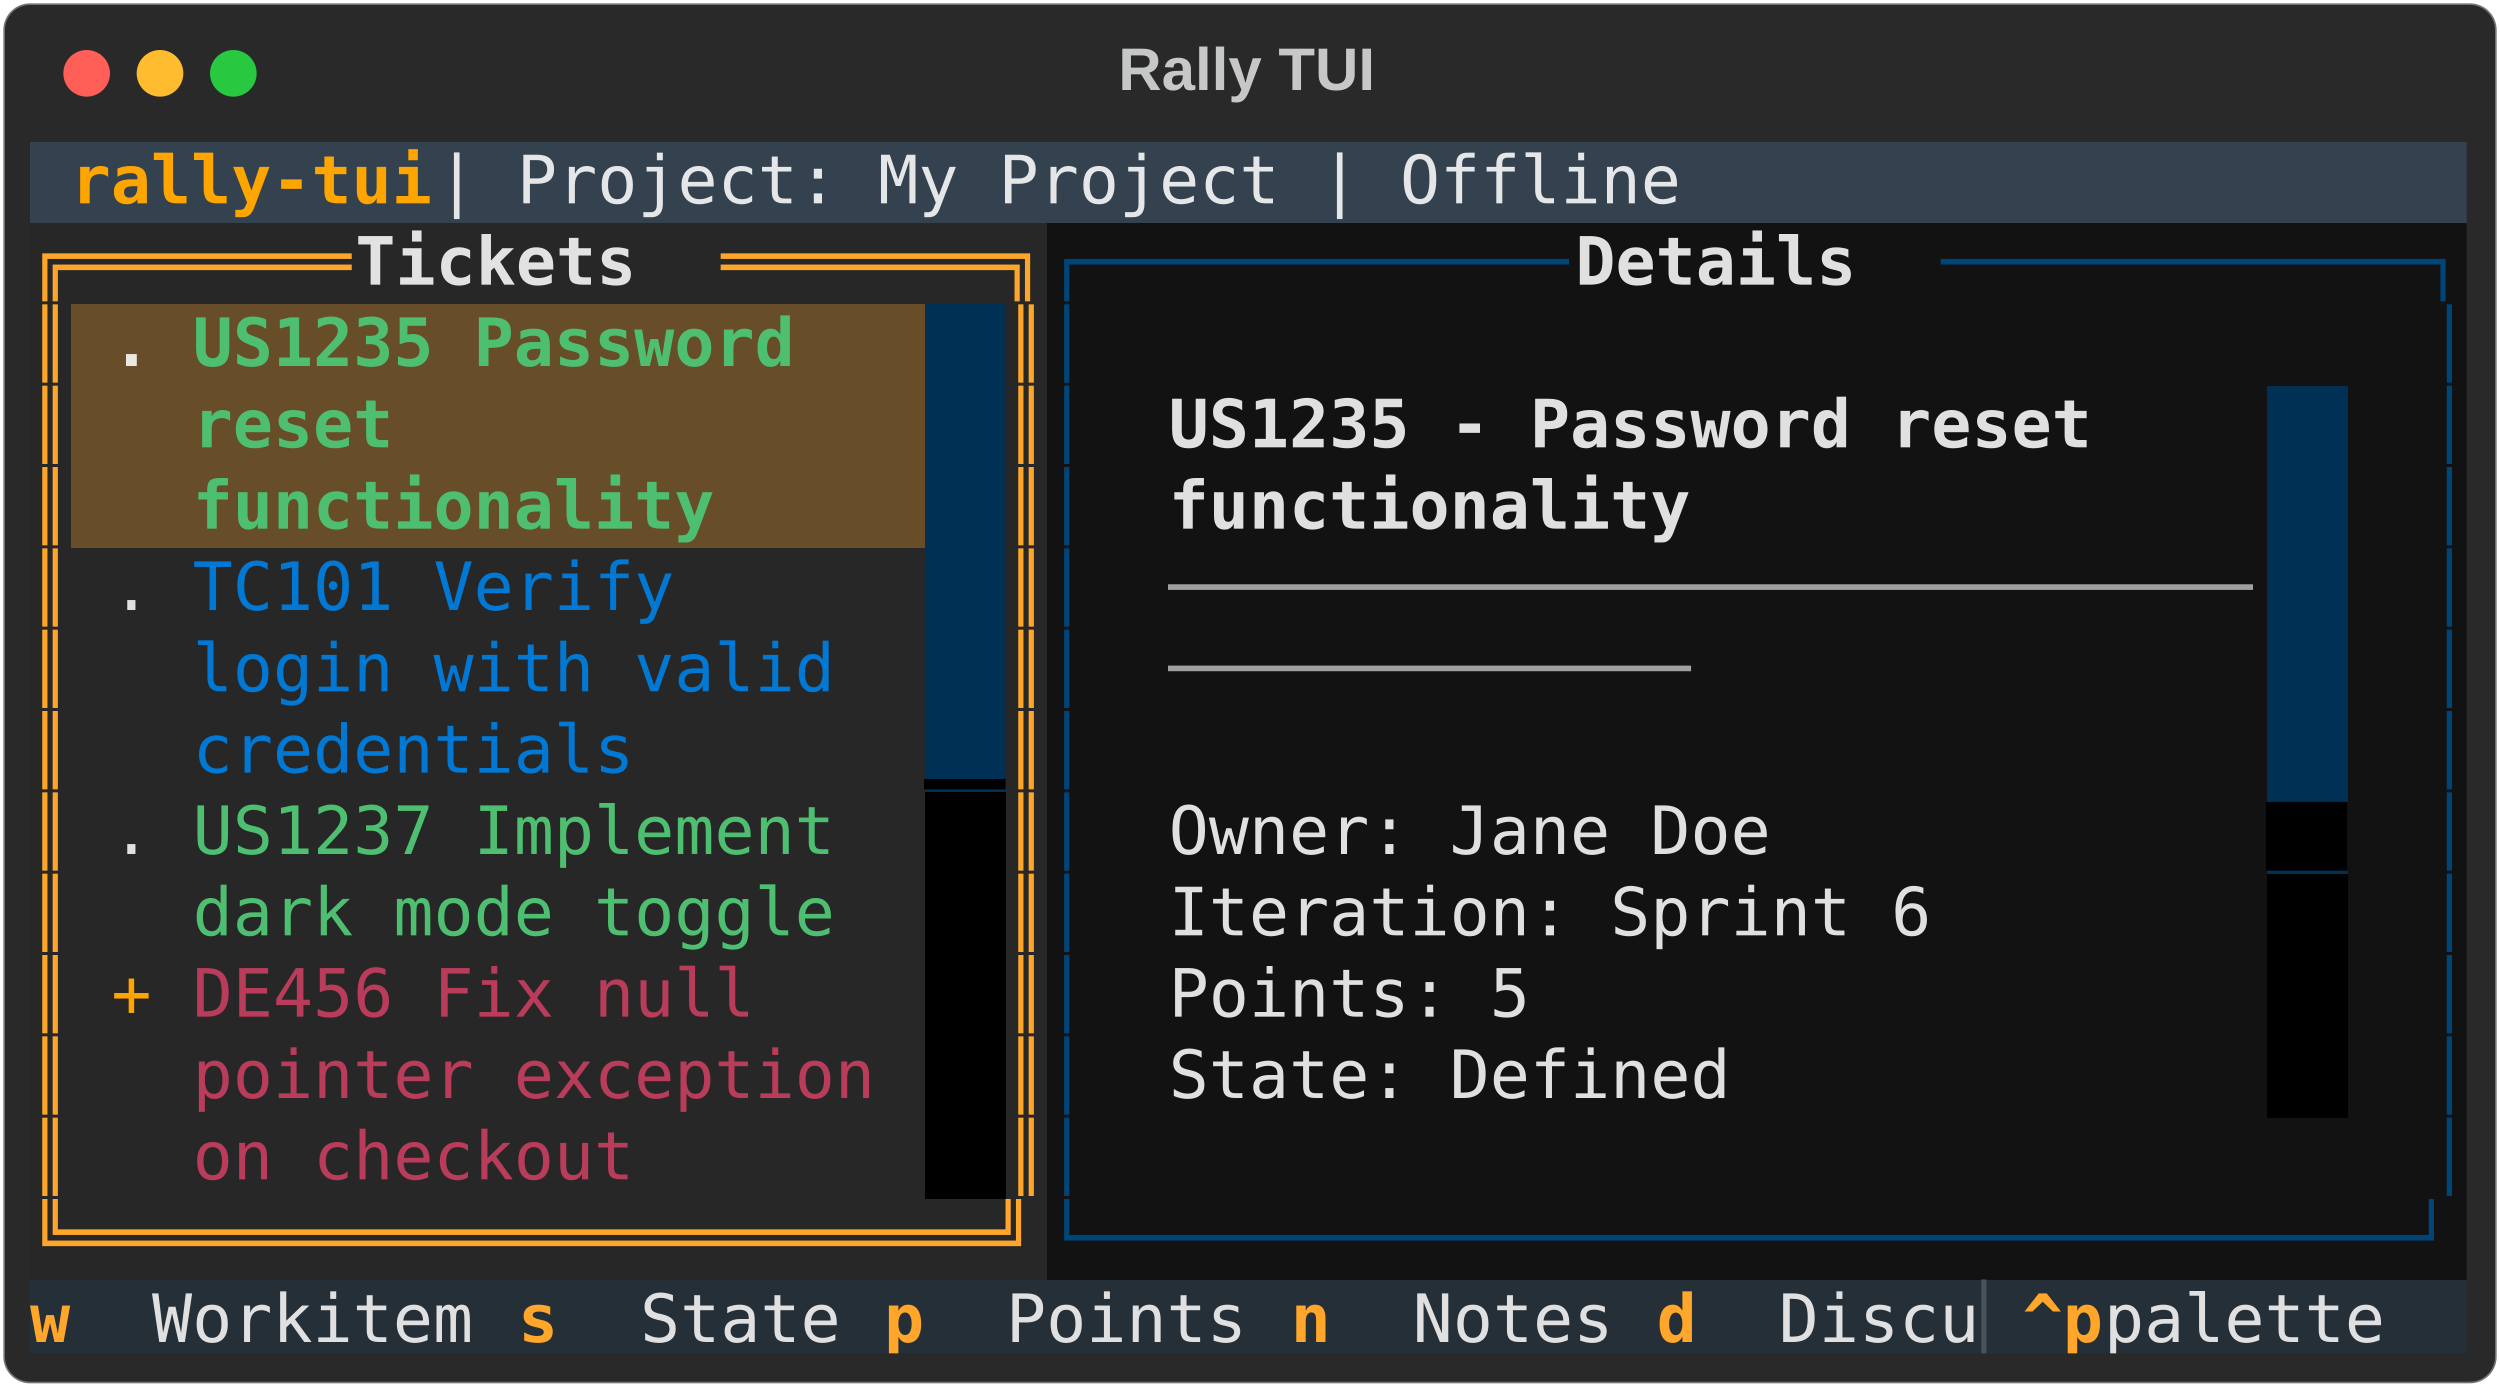
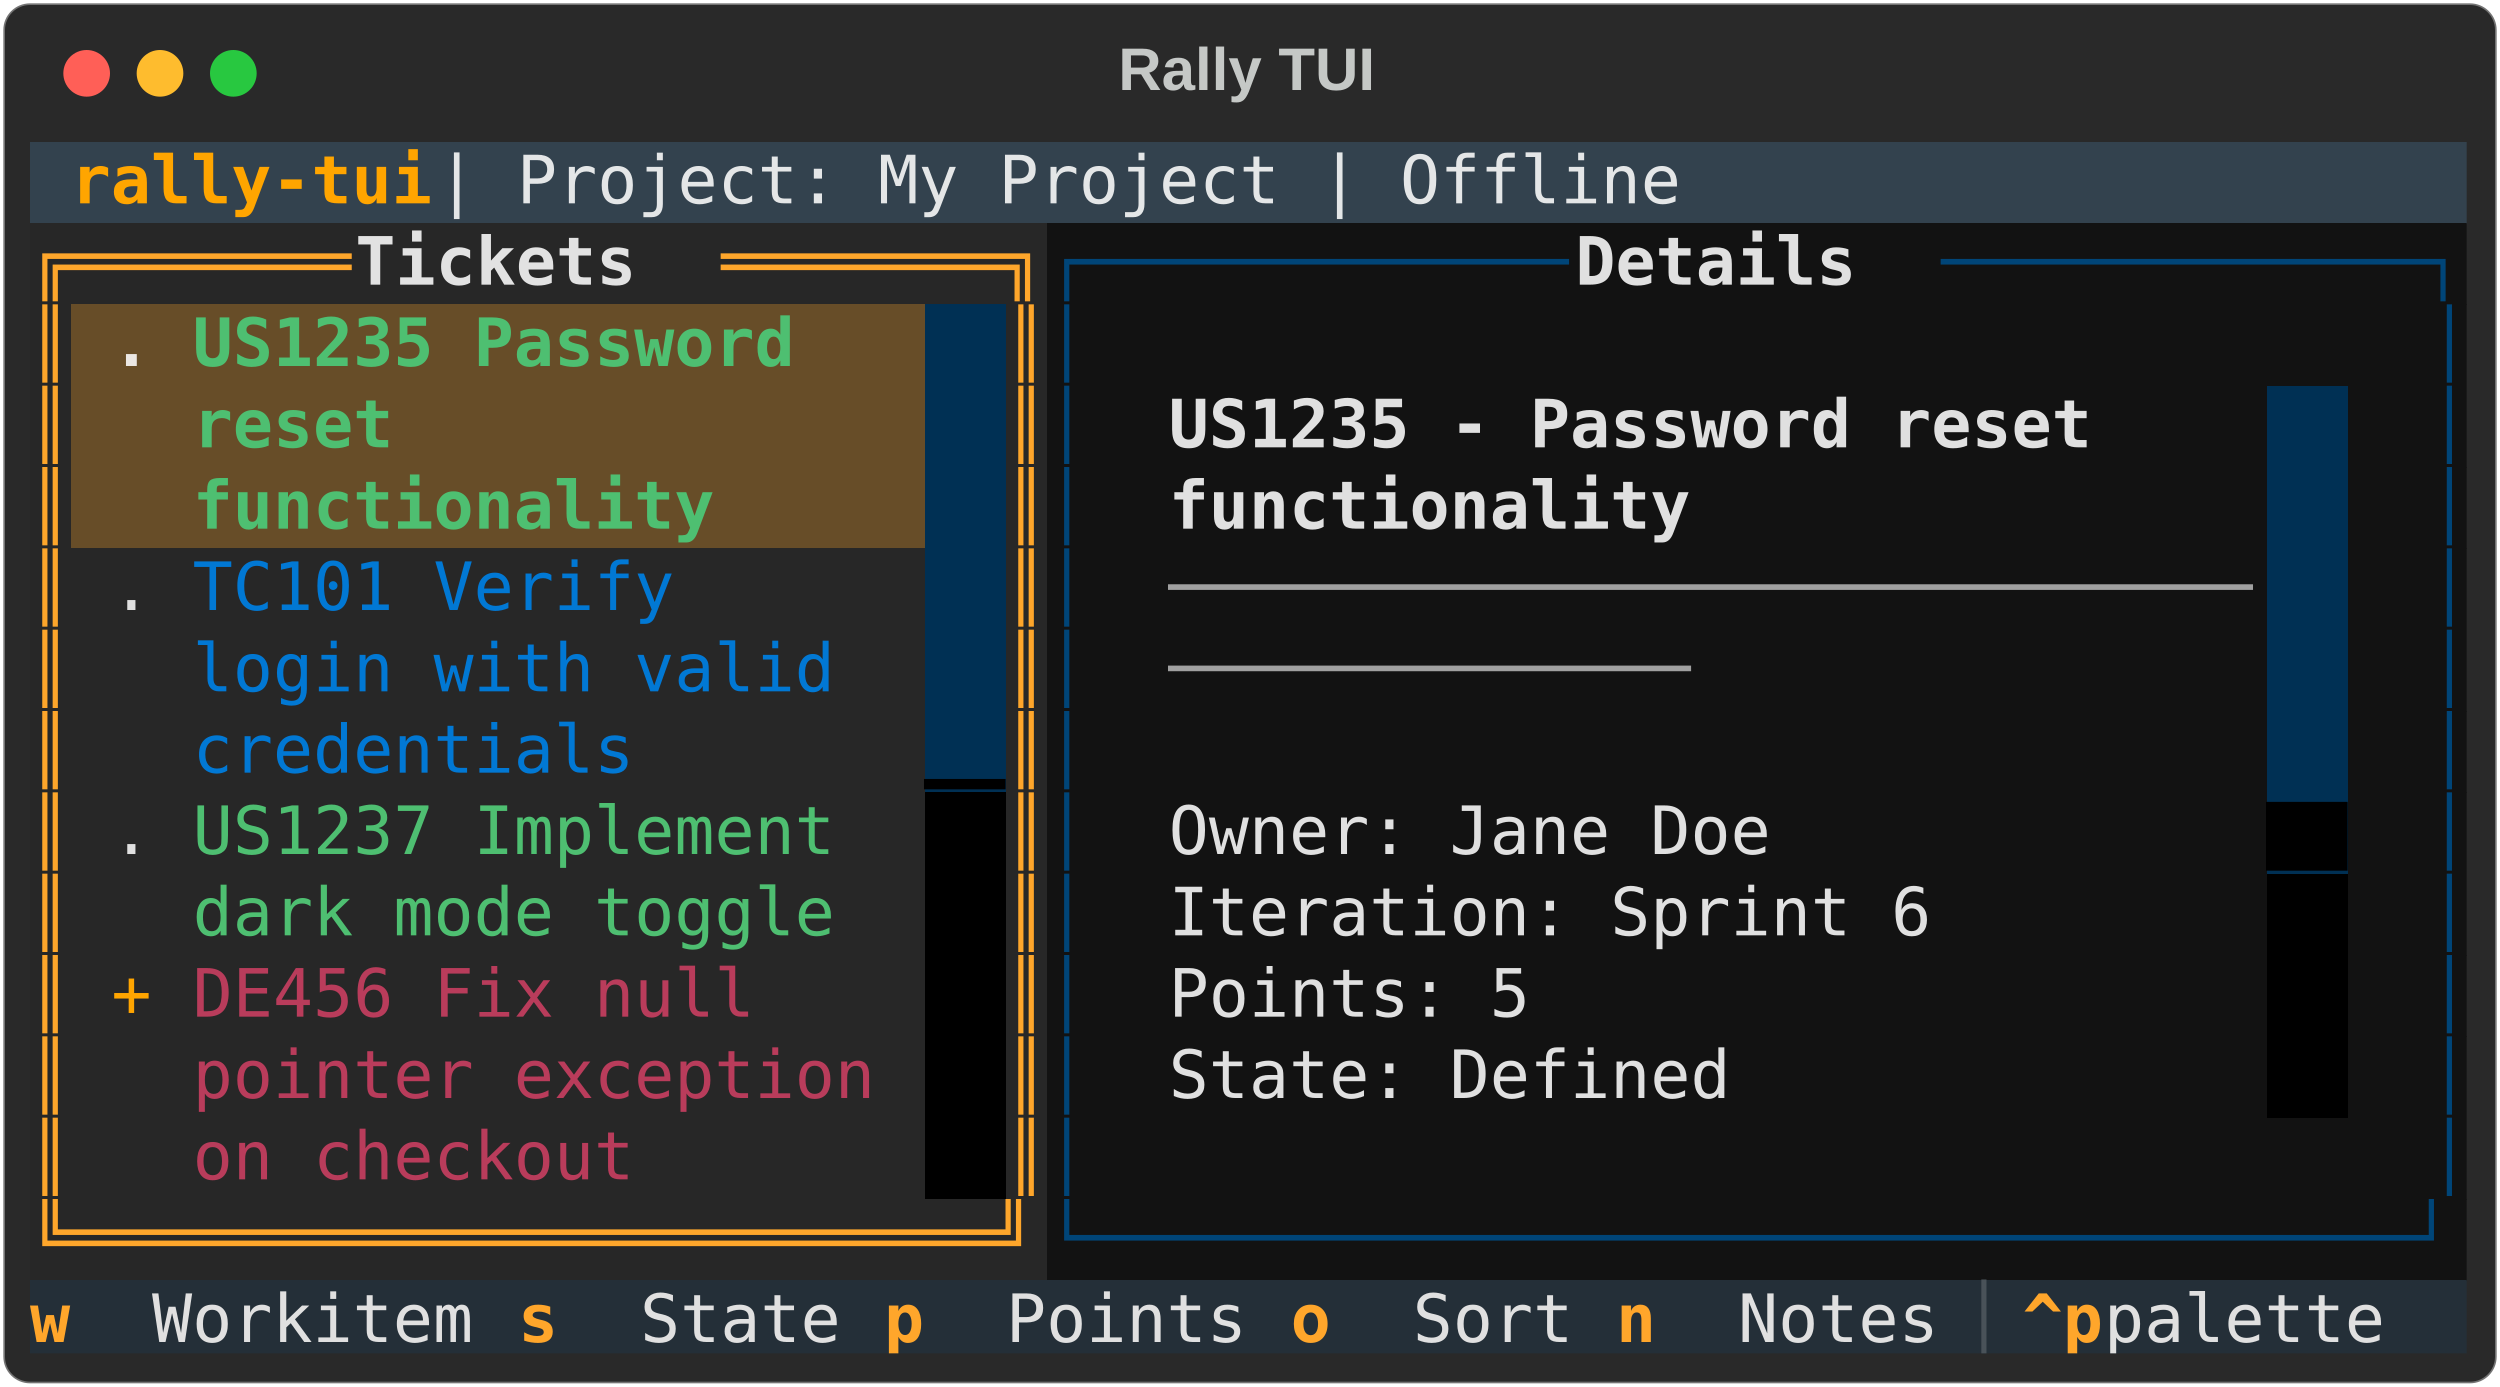
<svg xmlns="http://www.w3.org/2000/svg" class="rich-terminal" viewBox="0 0 750 416.0">
  <style>

    @font-face {
        font-family: "Fira Code";
        src: local("FiraCode-Regular"),
                url("https://cdnjs.cloudflare.com/ajax/libs/firacode/6.2.0/woff2/FiraCode-Regular.woff2") format("woff2"),
                url("https://cdnjs.cloudflare.com/ajax/libs/firacode/6.2.0/woff/FiraCode-Regular.woff") format("woff");
        font-style: normal;
        font-weight: 400;
    }
    @font-face {
        font-family: "Fira Code";
        src: local("FiraCode-Bold"),
                url("https://cdnjs.cloudflare.com/ajax/libs/firacode/6.2.0/woff2/FiraCode-Bold.woff2") format("woff2"),
                url("https://cdnjs.cloudflare.com/ajax/libs/firacode/6.2.0/woff/FiraCode-Bold.woff") format("woff");
        font-style: bold;
        font-weight: 700;
    }

    .terminal-matrix {
        font-family: Fira Code, monospace;
        font-size: 20px;
        line-height: 24.4px;
        font-variant-east-asian: full-width;
    }

    .terminal-title {
        font-size: 18px;
        font-weight: bold;
        font-family: arial;
    }

    .terminal-r1 { fill: #c5c8c6 }
.terminal-r2 { fill: #ffa500;font-weight: bold }
.terminal-r3 { fill: #e4e6e7 }
.terminal-r4 { fill: #fea62b }
.terminal-r5 { fill: #e2e2e2;font-weight: bold }
.terminal-r6 { fill: #004578 }
.terminal-r7 { fill: #e0e0e0;font-weight: bold }
.terminal-r8 { fill: #ebe7e3;font-weight: bold }
.terminal-r9 { fill: #4ebf71;font-weight: bold }
.terminal-r10 { fill: #272727 }
.terminal-r11 { fill: #121212 }
.terminal-r12 { fill: #e0e0e0 }
.terminal-r13 { fill: #0178d4 }
.terminal-r14 { fill: #a0a0a0 }
.terminal-r15 { fill: #000000 }
.terminal-r16 { fill: #4ebf71 }
.terminal-r17 { fill: #ffa500 }
.terminal-r18 { fill: #b93c5b }
.terminal-r19 { fill: #ffa62b;font-weight: bold }
.terminal-r20 { fill: #495259 }
    </style>
  <defs>
    <clipPath id="terminal-clip-terminal">
      <rect x="0" y="0" width="731.0" height="365.0" />
    </clipPath>
    <clipPath id="terminal-line-0">
      <rect x="0" y="1.5" width="732" height="24.65" />
    </clipPath>
    <clipPath id="terminal-line-1">
      <rect x="0" y="25.9" width="732" height="24.65" />
    </clipPath>
    <clipPath id="terminal-line-2">
      <rect x="0" y="50.3" width="732" height="24.65" />
    </clipPath>
    <clipPath id="terminal-line-3">
      <rect x="0" y="74.7" width="732" height="24.65" />
    </clipPath>
    <clipPath id="terminal-line-4">
      <rect x="0" y="99.1" width="732" height="24.65" />
    </clipPath>
    <clipPath id="terminal-line-5">
      <rect x="0" y="123.5" width="732" height="24.65" />
    </clipPath>
    <clipPath id="terminal-line-6">
      <rect x="0" y="147.9" width="732" height="24.65" />
    </clipPath>
    <clipPath id="terminal-line-7">
      <rect x="0" y="172.3" width="732" height="24.65" />
    </clipPath>
    <clipPath id="terminal-line-8">
      <rect x="0" y="196.7" width="732" height="24.65" />
    </clipPath>
    <clipPath id="terminal-line-9">
      <rect x="0" y="221.1" width="732" height="24.65" />
    </clipPath>
    <clipPath id="terminal-line-10">
      <rect x="0" y="245.5" width="732" height="24.65" />
    </clipPath>
    <clipPath id="terminal-line-11">
      <rect x="0" y="269.9" width="732" height="24.65" />
    </clipPath>
    <clipPath id="terminal-line-12">
      <rect x="0" y="294.3" width="732" height="24.65" />
    </clipPath>
    <clipPath id="terminal-line-13">
      <rect x="0" y="318.7" width="732" height="24.65" />
    </clipPath>
  </defs>
  <rect fill="#292929" stroke="rgba(255,255,255,0.35)" stroke-width="1" x="1" y="1" width="748" height="414" rx="8" />
  <text class="terminal-title" fill="#c5c8c6" text-anchor="middle" x="374" y="27">Rally TUI</text>
  <g transform="translate(26,22)">
    <circle cx="0" cy="0" r="7" fill="#ff5f57" />
    <circle cx="22" cy="0" r="7" fill="#febc2e" />
    <circle cx="44" cy="0" r="7" fill="#28c840" />
  </g>
  <g transform="translate(9, 41)" clip-path="url(#terminal-clip-terminal)">
    <rect fill="#33424e" x="0" y="1.5" width="12.2" height="24.65" shape-rendering="crispEdges" />
    <rect fill="#33424e" x="12.2" y="1.5" width="109.8" height="24.65" shape-rendering="crispEdges" />
    <rect fill="#33424e" x="122" y="1.5" width="390.4" height="24.65" shape-rendering="crispEdges" />
    <rect fill="#33424e" x="512.4" y="1.5" width="219.6" height="24.65" shape-rendering="crispEdges" />
    <rect fill="#272727" x="0" y="25.9" width="97.6" height="24.65" shape-rendering="crispEdges" />
    <rect fill="#272727" x="97.6" y="25.9" width="109.8" height="24.65" shape-rendering="crispEdges" />
    <rect fill="#272727" x="207.4" y="25.9" width="97.6" height="24.65" shape-rendering="crispEdges" />
    <rect fill="#121212" x="305" y="25.9" width="158.6" height="24.65" shape-rendering="crispEdges" />
    <rect fill="#121212" x="463.6" y="25.9" width="109.8" height="24.65" shape-rendering="crispEdges" />
    <rect fill="#121212" x="573.4" y="25.9" width="158.6" height="24.65" shape-rendering="crispEdges" />
    <rect fill="#272727" x="0" y="50.3" width="12.2" height="24.65" shape-rendering="crispEdges" />
    <rect fill="#674d28" x="12.2" y="50.3" width="12.2" height="24.65" shape-rendering="crispEdges" />
    <rect fill="#674d28" x="24.4" y="50.3" width="12.2" height="24.65" shape-rendering="crispEdges" />
    <rect fill="#674d28" x="36.6" y="50.3" width="12.2" height="24.65" shape-rendering="crispEdges" />
    <rect fill="#674d28" x="48.8" y="50.3" width="183" height="24.65" shape-rendering="crispEdges" />
    <rect fill="#674d28" x="231.8" y="50.3" width="36.6" height="24.65" shape-rendering="crispEdges" />
    <rect fill="#003054" x="268.4" y="50.3" width="24.4" height="24.65" shape-rendering="crispEdges" />
    <rect fill="#272727" x="292.8" y="50.3" width="12.2" height="24.65" shape-rendering="crispEdges" />
    <rect fill="#121212" x="305" y="50.3" width="12.2" height="24.65" shape-rendering="crispEdges" />
    <rect fill="#121212" x="317.2" y="50.3" width="402.6" height="24.65" shape-rendering="crispEdges" />
    <rect fill="#121212" x="719.8" y="50.3" width="12.2" height="24.65" shape-rendering="crispEdges" />
    <rect fill="#272727" x="0" y="74.7" width="12.2" height="24.65" shape-rendering="crispEdges" />
    <rect fill="#674d28" x="12.2" y="74.7" width="36.6" height="24.65" shape-rendering="crispEdges" />
    <rect fill="#674d28" x="48.8" y="74.7" width="61" height="24.65" shape-rendering="crispEdges" />
    <rect fill="#674d28" x="109.8" y="74.7" width="158.6" height="24.65" shape-rendering="crispEdges" />
    <rect fill="#003054" x="268.4" y="74.7" width="24.4" height="24.65" shape-rendering="crispEdges" />
    <rect fill="#272727" x="292.8" y="74.7" width="12.2" height="24.65" shape-rendering="crispEdges" />
    <rect fill="#121212" x="305" y="74.7" width="12.2" height="24.65" shape-rendering="crispEdges" />
    <rect fill="#121212" x="317.2" y="74.7" width="24.4" height="24.65" shape-rendering="crispEdges" />
    <rect fill="#121212" x="341.6" y="74.7" width="280.6" height="24.65" shape-rendering="crispEdges" />
    <rect fill="#121212" x="622.2" y="74.7" width="48.8" height="24.65" shape-rendering="crispEdges" />
    <rect fill="#003054" x="671" y="74.7" width="24.4" height="24.65" shape-rendering="crispEdges" />
    <rect fill="#121212" x="695.4" y="74.7" width="24.4" height="24.65" shape-rendering="crispEdges" />
    <rect fill="#121212" x="719.8" y="74.7" width="12.2" height="24.65" shape-rendering="crispEdges" />
    <rect fill="#272727" x="0" y="99.1" width="12.2" height="24.65" shape-rendering="crispEdges" />
    <rect fill="#674d28" x="12.2" y="99.1" width="36.6" height="24.65" shape-rendering="crispEdges" />
    <rect fill="#674d28" x="48.8" y="99.1" width="158.6" height="24.65" shape-rendering="crispEdges" />
    <rect fill="#674d28" x="207.4" y="99.1" width="61" height="24.65" shape-rendering="crispEdges" />
    <rect fill="#003054" x="268.4" y="99.1" width="24.4" height="24.65" shape-rendering="crispEdges" />
    <rect fill="#272727" x="292.8" y="99.1" width="12.2" height="24.65" shape-rendering="crispEdges" />
    <rect fill="#121212" x="305" y="99.1" width="12.2" height="24.65" shape-rendering="crispEdges" />
    <rect fill="#121212" x="317.2" y="99.1" width="24.4" height="24.65" shape-rendering="crispEdges" />
    <rect fill="#121212" x="341.6" y="99.1" width="158.6" height="24.65" shape-rendering="crispEdges" />
    <rect fill="#121212" x="500.2" y="99.1" width="170.8" height="24.65" shape-rendering="crispEdges" />
    <rect fill="#003054" x="671" y="99.1" width="24.4" height="24.65" shape-rendering="crispEdges" />
    <rect fill="#121212" x="695.4" y="99.1" width="24.4" height="24.65" shape-rendering="crispEdges" />
    <rect fill="#121212" x="719.8" y="99.1" width="12.2" height="24.65" shape-rendering="crispEdges" />
    <rect fill="#272727" x="0" y="123.5" width="12.2" height="24.65" shape-rendering="crispEdges" />
    <rect fill="#272727" x="12.2" y="123.5" width="12.2" height="24.65" shape-rendering="crispEdges" />
    <rect fill="#272727" x="24.4" y="123.5" width="12.2" height="24.65" shape-rendering="crispEdges" />
    <rect fill="#272727" x="36.6" y="123.5" width="12.2" height="24.65" shape-rendering="crispEdges" />
    <rect fill="#272727" x="48.8" y="123.5" width="146.4" height="24.65" shape-rendering="crispEdges" />
    <rect fill="#272727" x="195.2" y="123.5" width="73.2" height="24.65" shape-rendering="crispEdges" />
    <rect fill="#003054" x="268.4" y="123.5" width="24.4" height="24.65" shape-rendering="crispEdges" />
    <rect fill="#272727" x="292.8" y="123.5" width="12.2" height="24.65" shape-rendering="crispEdges" />
    <rect fill="#121212" x="305" y="123.5" width="12.2" height="24.65" shape-rendering="crispEdges" />
    <rect fill="#121212" x="317.2" y="123.5" width="24.4" height="24.65" shape-rendering="crispEdges" />
    <rect fill="#121212" x="341.6" y="123.5" width="329.4" height="24.65" shape-rendering="crispEdges" />
    <rect fill="#003054" x="671" y="123.5" width="24.4" height="24.65" shape-rendering="crispEdges" />
    <rect fill="#121212" x="695.4" y="123.5" width="24.4" height="24.65" shape-rendering="crispEdges" />
    <rect fill="#121212" x="719.8" y="123.5" width="12.2" height="24.65" shape-rendering="crispEdges" />
    <rect fill="#272727" x="0" y="147.9" width="12.2" height="24.65" shape-rendering="crispEdges" />
    <rect fill="#272727" x="12.2" y="147.9" width="36.6" height="24.65" shape-rendering="crispEdges" />
    <rect fill="#272727" x="48.8" y="147.9" width="195.2" height="24.65" shape-rendering="crispEdges" />
    <rect fill="#272727" x="244" y="147.9" width="24.4" height="24.65" shape-rendering="crispEdges" />
    <rect fill="#003054" x="268.4" y="147.9" width="24.4" height="24.65" shape-rendering="crispEdges" />
    <rect fill="#272727" x="292.8" y="147.9" width="12.2" height="24.65" shape-rendering="crispEdges" />
    <rect fill="#121212" x="305" y="147.9" width="12.2" height="24.65" shape-rendering="crispEdges" />
    <rect fill="#121212" x="317.2" y="147.9" width="24.4" height="24.65" shape-rendering="crispEdges" />
    <rect fill="#121212" x="341.6" y="147.9" width="158.6" height="24.65" shape-rendering="crispEdges" />
    <rect fill="#121212" x="500.2" y="147.9" width="170.8" height="24.65" shape-rendering="crispEdges" />
    <rect fill="#003054" x="671" y="147.9" width="24.4" height="24.65" shape-rendering="crispEdges" />
    <rect fill="#121212" x="695.4" y="147.9" width="24.4" height="24.65" shape-rendering="crispEdges" />
    <rect fill="#121212" x="719.8" y="147.9" width="12.2" height="24.65" shape-rendering="crispEdges" />
    <rect fill="#272727" x="0" y="172.3" width="12.2" height="24.65" shape-rendering="crispEdges" />
    <rect fill="#272727" x="12.2" y="172.3" width="36.6" height="24.65" shape-rendering="crispEdges" />
    <rect fill="#272727" x="48.8" y="172.3" width="134.2" height="24.65" shape-rendering="crispEdges" />
    <rect fill="#272727" x="183" y="172.3" width="85.4" height="24.65" shape-rendering="crispEdges" />
    <rect fill="#003054" x="268.4" y="172.3" width="24.4" height="24.65" shape-rendering="crispEdges" />
    <rect fill="#272727" x="292.8" y="172.3" width="12.2" height="24.65" shape-rendering="crispEdges" />
    <rect fill="#121212" x="305" y="172.3" width="12.2" height="24.65" shape-rendering="crispEdges" />
    <rect fill="#121212" x="317.2" y="172.3" width="353.8" height="24.65" shape-rendering="crispEdges" />
    <rect fill="#003054" x="671" y="172.3" width="24.4" height="24.65" shape-rendering="crispEdges" />
    <rect fill="#121212" x="695.4" y="172.3" width="24.4" height="24.65" shape-rendering="crispEdges" />
    <rect fill="#121212" x="719.8" y="172.3" width="12.2" height="24.65" shape-rendering="crispEdges" />
    <rect fill="#272727" x="0" y="196.7" width="12.2" height="24.65" shape-rendering="crispEdges" />
    <rect fill="#272727" x="12.2" y="196.7" width="12.2" height="24.65" shape-rendering="crispEdges" />
    <rect fill="#272727" x="24.4" y="196.7" width="12.2" height="24.65" shape-rendering="crispEdges" />
    <rect fill="#272727" x="36.6" y="196.7" width="12.2" height="24.65" shape-rendering="crispEdges" />
    <rect fill="#272727" x="48.8" y="196.7" width="195.2" height="24.65" shape-rendering="crispEdges" />
    <rect fill="#272727" x="244" y="196.7" width="24.4" height="24.65" shape-rendering="crispEdges" />
    <rect fill="#000000" x="268.4" y="196.7" width="24.4" height="24.65" shape-rendering="crispEdges" />
    <rect fill="#272727" x="292.8" y="196.7" width="12.2" height="24.65" shape-rendering="crispEdges" />
    <rect fill="#121212" x="305" y="196.7" width="12.2" height="24.65" shape-rendering="crispEdges" />
    <rect fill="#121212" x="317.2" y="196.7" width="24.4" height="24.65" shape-rendering="crispEdges" />
    <rect fill="#121212" x="341.6" y="196.7" width="183" height="24.65" shape-rendering="crispEdges" />
    <rect fill="#121212" x="524.6" y="196.7" width="146.4" height="24.65" shape-rendering="crispEdges" />
    <rect fill="#003054" x="671" y="196.7" width="24.4" height="24.65" shape-rendering="crispEdges" />
    <rect fill="#121212" x="695.4" y="196.7" width="24.4" height="24.65" shape-rendering="crispEdges" />
    <rect fill="#121212" x="719.8" y="196.7" width="12.2" height="24.65" shape-rendering="crispEdges" />
    <rect fill="#272727" x="0" y="221.1" width="12.2" height="24.65" shape-rendering="crispEdges" />
    <rect fill="#272727" x="12.2" y="221.1" width="36.6" height="24.65" shape-rendering="crispEdges" />
    <rect fill="#272727" x="48.8" y="221.1" width="195.2" height="24.65" shape-rendering="crispEdges" />
    <rect fill="#272727" x="244" y="221.1" width="24.4" height="24.65" shape-rendering="crispEdges" />
    <rect fill="#000000" x="268.4" y="221.1" width="24.4" height="24.65" shape-rendering="crispEdges" />
    <rect fill="#272727" x="292.8" y="221.1" width="12.2" height="24.65" shape-rendering="crispEdges" />
    <rect fill="#121212" x="305" y="221.1" width="12.2" height="24.65" shape-rendering="crispEdges" />
    <rect fill="#121212" x="317.2" y="221.1" width="24.4" height="24.65" shape-rendering="crispEdges" />
    <rect fill="#121212" x="341.6" y="221.1" width="231.8" height="24.65" shape-rendering="crispEdges" />
    <rect fill="#121212" x="573.4" y="221.1" width="97.6" height="24.65" shape-rendering="crispEdges" />
    <rect fill="#000000" x="671" y="221.1" width="24.4" height="24.65" shape-rendering="crispEdges" />
    <rect fill="#121212" x="695.4" y="221.1" width="24.4" height="24.65" shape-rendering="crispEdges" />
    <rect fill="#121212" x="719.8" y="221.1" width="12.2" height="24.65" shape-rendering="crispEdges" />
    <rect fill="#272727" x="0" y="245.5" width="12.2" height="24.65" shape-rendering="crispEdges" />
    <rect fill="#272727" x="12.2" y="245.5" width="12.2" height="24.65" shape-rendering="crispEdges" />
    <rect fill="#272727" x="24.4" y="245.5" width="12.2" height="24.65" shape-rendering="crispEdges" />
    <rect fill="#272727" x="36.6" y="245.5" width="12.2" height="24.65" shape-rendering="crispEdges" />
    <rect fill="#272727" x="48.8" y="245.5" width="170.8" height="24.65" shape-rendering="crispEdges" />
    <rect fill="#272727" x="219.6" y="245.5" width="48.8" height="24.65" shape-rendering="crispEdges" />
    <rect fill="#000000" x="268.4" y="245.5" width="24.4" height="24.65" shape-rendering="crispEdges" />
    <rect fill="#272727" x="292.8" y="245.5" width="12.2" height="24.65" shape-rendering="crispEdges" />
    <rect fill="#121212" x="305" y="245.5" width="12.2" height="24.65" shape-rendering="crispEdges" />
    <rect fill="#121212" x="317.2" y="245.5" width="24.4" height="24.65" shape-rendering="crispEdges" />
    <rect fill="#121212" x="341.6" y="245.5" width="109.8" height="24.65" shape-rendering="crispEdges" />
    <rect fill="#121212" x="451.4" y="245.5" width="219.6" height="24.65" shape-rendering="crispEdges" />
    <rect fill="#000000" x="671" y="245.5" width="24.4" height="24.65" shape-rendering="crispEdges" />
    <rect fill="#121212" x="695.4" y="245.5" width="24.4" height="24.65" shape-rendering="crispEdges" />
    <rect fill="#121212" x="719.8" y="245.5" width="12.2" height="24.65" shape-rendering="crispEdges" />
    <rect fill="#272727" x="0" y="269.9" width="12.2" height="24.65" shape-rendering="crispEdges" />
    <rect fill="#272727" x="12.2" y="269.9" width="36.6" height="24.65" shape-rendering="crispEdges" />
    <rect fill="#272727" x="48.8" y="269.9" width="207.4" height="24.65" shape-rendering="crispEdges" />
    <rect fill="#272727" x="256.2" y="269.9" width="12.2" height="24.65" shape-rendering="crispEdges" />
    <rect fill="#000000" x="268.4" y="269.9" width="24.4" height="24.65" shape-rendering="crispEdges" />
    <rect fill="#272727" x="292.8" y="269.9" width="12.2" height="24.65" shape-rendering="crispEdges" />
    <rect fill="#121212" x="305" y="269.9" width="12.2" height="24.65" shape-rendering="crispEdges" />
    <rect fill="#121212" x="317.2" y="269.9" width="24.4" height="24.65" shape-rendering="crispEdges" />
    <rect fill="#121212" x="341.6" y="269.9" width="170.8" height="24.65" shape-rendering="crispEdges" />
    <rect fill="#121212" x="512.4" y="269.9" width="158.6" height="24.65" shape-rendering="crispEdges" />
    <rect fill="#000000" x="671" y="269.9" width="24.4" height="24.65" shape-rendering="crispEdges" />
    <rect fill="#121212" x="695.4" y="269.9" width="24.4" height="24.65" shape-rendering="crispEdges" />
    <rect fill="#121212" x="719.8" y="269.9" width="12.2" height="24.65" shape-rendering="crispEdges" />
    <rect fill="#272727" x="0" y="294.3" width="12.2" height="24.65" shape-rendering="crispEdges" />
    <rect fill="#272727" x="12.2" y="294.3" width="36.6" height="24.65" shape-rendering="crispEdges" />
    <rect fill="#272727" x="48.8" y="294.3" width="134.2" height="24.65" shape-rendering="crispEdges" />
    <rect fill="#272727" x="183" y="294.3" width="85.4" height="24.65" shape-rendering="crispEdges" />
    <rect fill="#000000" x="268.4" y="294.3" width="24.4" height="24.65" shape-rendering="crispEdges" />
    <rect fill="#272727" x="292.8" y="294.3" width="12.2" height="24.65" shape-rendering="crispEdges" />
    <rect fill="#121212" x="305" y="294.3" width="12.2" height="24.65" shape-rendering="crispEdges" />
    <rect fill="#121212" x="317.2" y="294.3" width="402.6" height="24.65" shape-rendering="crispEdges" />
    <rect fill="#121212" x="719.8" y="294.3" width="12.2" height="24.65" shape-rendering="crispEdges" />
    <rect fill="#272727" x="0" y="318.7" width="305" height="24.65" shape-rendering="crispEdges" />
    <rect fill="#121212" x="305" y="318.7" width="427" height="24.65" shape-rendering="crispEdges" />
    <rect fill="#242f38" x="0" y="343.1" width="36.6" height="24.65" shape-rendering="crispEdges" />
    <rect fill="#242f38" x="36.6" y="343.1" width="109.8" height="24.65" shape-rendering="crispEdges" />
    <rect fill="#242f38" x="146.4" y="343.1" width="36.6" height="24.65" shape-rendering="crispEdges" />
    <rect fill="#242f38" x="183" y="343.1" width="73.2" height="24.65" shape-rendering="crispEdges" />
    <rect fill="#242f38" x="256.2" y="343.1" width="36.6" height="24.65" shape-rendering="crispEdges" />
    <rect fill="#242f38" x="292.8" y="343.1" width="85.4" height="24.65" shape-rendering="crispEdges" />
    <rect fill="#242f38" x="378.2" y="343.1" width="36.6" height="24.65" shape-rendering="crispEdges" />
-     <rect fill="#242f38" x="414.8" y="343.1" width="73.2" height="24.65" shape-rendering="crispEdges" />
-     <rect fill="#242f38" x="488" y="343.1" width="36.6" height="24.65" shape-rendering="crispEdges" />
-     <rect fill="#242f38" x="524.6" y="343.1" width="61" height="24.65" shape-rendering="crispEdges" />
+     <rect fill="#242f38" x="414.8" y="343.1" width="61" height="24.65" shape-rendering="crispEdges" />
+     <rect fill="#242f38" x="475.8" y="343.1" width="36.6" height="24.65" shape-rendering="crispEdges" />
+     <rect fill="#242f38" x="512.4" y="343.1" width="73.2" height="24.65" shape-rendering="crispEdges" />
    <rect fill="#242f38" x="585.6" y="343.1" width="12.2" height="24.65" shape-rendering="crispEdges" />
    <rect fill="#242f38" x="597.8" y="343.1" width="24.4" height="24.65" shape-rendering="crispEdges" />
    <rect fill="#242f38" x="622.2" y="343.1" width="97.6" height="24.65" shape-rendering="crispEdges" />
    <rect fill="#242f38" x="719.8" y="343.1" width="12.2" height="24.65" shape-rendering="crispEdges" />
    <g class="terminal-matrix">
      <text class="terminal-r2" x="12.2" y="20" textLength="109.8" clip-path="url(#terminal-line-0)">rally-tui</text>
      <text class="terminal-r3" x="122" y="20" textLength="390.4" clip-path="url(#terminal-line-0)"> | Project: My Project | Offline</text>
      <text class="terminal-r1" x="732" y="20" textLength="12.2" clip-path="url(#terminal-line-0)">
</text>
      <text class="terminal-r4" x="0" y="44.4" textLength="97.6" clip-path="url(#terminal-line-1)">╔═══════</text>
      <text class="terminal-r5" x="97.6" y="44.4" textLength="109.8" clip-path="url(#terminal-line-1)"> Tickets </text>
      <text class="terminal-r4" x="207.4" y="44.4" textLength="97.6" clip-path="url(#terminal-line-1)">═══════╗</text>
      <text class="terminal-r6" x="305" y="44.4" textLength="158.6" clip-path="url(#terminal-line-1)">┌────────────</text>
      <text class="terminal-r7" x="463.6" y="44.4" textLength="109.8" clip-path="url(#terminal-line-1)"> Details </text>
      <text class="terminal-r6" x="573.4" y="44.4" textLength="158.6" clip-path="url(#terminal-line-1)">────────────┐</text>
      <text class="terminal-r1" x="732" y="44.4" textLength="12.2" clip-path="url(#terminal-line-1)">
</text>
      <text class="terminal-r4" x="0" y="68.8" textLength="12.2" clip-path="url(#terminal-line-2)">║</text>
      <text class="terminal-r8" x="24.4" y="68.8" textLength="12.2" clip-path="url(#terminal-line-2)">.</text>
      <text class="terminal-r9" x="48.8" y="68.8" textLength="183" clip-path="url(#terminal-line-2)">US1235 Password</text>
      <text class="terminal-r4" x="292.8" y="68.8" textLength="12.2" clip-path="url(#terminal-line-2)">║</text>
      <text class="terminal-r6" x="305" y="68.8" textLength="12.2" clip-path="url(#terminal-line-2)">│</text>
      <text class="terminal-r6" x="719.8" y="68.8" textLength="12.2" clip-path="url(#terminal-line-2)">│</text>
      <text class="terminal-r1" x="732" y="68.8" textLength="12.2" clip-path="url(#terminal-line-2)">
</text>
      <text class="terminal-r4" x="0" y="93.2" textLength="12.2" clip-path="url(#terminal-line-3)">║</text>
      <text class="terminal-r9" x="48.8" y="93.2" textLength="61" clip-path="url(#terminal-line-3)">reset</text>
      <text class="terminal-r4" x="292.8" y="93.2" textLength="12.2" clip-path="url(#terminal-line-3)">║</text>
      <text class="terminal-r6" x="305" y="93.2" textLength="12.2" clip-path="url(#terminal-line-3)">│</text>
      <text class="terminal-r7" x="341.6" y="93.2" textLength="280.6" clip-path="url(#terminal-line-3)">US1235 - Password reset</text>
      <text class="terminal-r6" x="719.8" y="93.2" textLength="12.2" clip-path="url(#terminal-line-3)">│</text>
      <text class="terminal-r1" x="732" y="93.2" textLength="12.2" clip-path="url(#terminal-line-3)">
</text>
      <text class="terminal-r4" x="0" y="117.6" textLength="12.2" clip-path="url(#terminal-line-4)">║</text>
      <text class="terminal-r9" x="48.8" y="117.6" textLength="158.6" clip-path="url(#terminal-line-4)">functionality</text>
      <text class="terminal-r4" x="292.8" y="117.6" textLength="12.2" clip-path="url(#terminal-line-4)">║</text>
      <text class="terminal-r6" x="305" y="117.6" textLength="12.2" clip-path="url(#terminal-line-4)">│</text>
      <text class="terminal-r7" x="341.6" y="117.6" textLength="158.6" clip-path="url(#terminal-line-4)">functionality</text>
      <text class="terminal-r6" x="719.8" y="117.6" textLength="12.2" clip-path="url(#terminal-line-4)">│</text>
      <text class="terminal-r1" x="732" y="117.6" textLength="12.2" clip-path="url(#terminal-line-4)">
</text>
      <text class="terminal-r4" x="0" y="142" textLength="12.2" clip-path="url(#terminal-line-5)">║</text>
      <text class="terminal-r12" x="24.4" y="142" textLength="12.2" clip-path="url(#terminal-line-5)">.</text>
      <text class="terminal-r13" x="48.8" y="142" textLength="146.4" clip-path="url(#terminal-line-5)">TC101 Verify</text>
      <text class="terminal-r4" x="292.8" y="142" textLength="12.2" clip-path="url(#terminal-line-5)">║</text>
      <text class="terminal-r6" x="305" y="142" textLength="12.2" clip-path="url(#terminal-line-5)">│</text>
      <text class="terminal-r14" x="341.6" y="142" textLength="329.4" clip-path="url(#terminal-line-5)">───────────────────────────</text>
      <text class="terminal-r6" x="719.8" y="142" textLength="12.2" clip-path="url(#terminal-line-5)">│</text>
      <text class="terminal-r1" x="732" y="142" textLength="12.2" clip-path="url(#terminal-line-5)">
</text>
      <text class="terminal-r4" x="0" y="166.4" textLength="12.2" clip-path="url(#terminal-line-6)">║</text>
      <text class="terminal-r13" x="48.8" y="166.4" textLength="195.2" clip-path="url(#terminal-line-6)">login with valid</text>
      <text class="terminal-r4" x="292.8" y="166.4" textLength="12.2" clip-path="url(#terminal-line-6)">║</text>
      <text class="terminal-r6" x="305" y="166.4" textLength="12.2" clip-path="url(#terminal-line-6)">│</text>
      <text class="terminal-r14" x="341.6" y="166.4" textLength="158.6" clip-path="url(#terminal-line-6)">─────────────</text>
      <text class="terminal-r6" x="719.8" y="166.4" textLength="12.2" clip-path="url(#terminal-line-6)">│</text>
      <text class="terminal-r1" x="732" y="166.4" textLength="12.2" clip-path="url(#terminal-line-6)">
</text>
      <text class="terminal-r4" x="0" y="190.8" textLength="12.2" clip-path="url(#terminal-line-7)">║</text>
      <text class="terminal-r13" x="48.8" y="190.8" textLength="134.2" clip-path="url(#terminal-line-7)">credentials</text>
      <text class="terminal-r15" x="268.4" y="190.8" textLength="24.4" clip-path="url(#terminal-line-7)">▁▁</text>
      <text class="terminal-r4" x="292.8" y="190.8" textLength="12.2" clip-path="url(#terminal-line-7)">║</text>
      <text class="terminal-r6" x="305" y="190.8" textLength="12.2" clip-path="url(#terminal-line-7)">│</text>
      <text class="terminal-r6" x="719.8" y="190.8" textLength="12.2" clip-path="url(#terminal-line-7)">│</text>
      <text class="terminal-r1" x="732" y="190.8" textLength="12.2" clip-path="url(#terminal-line-7)">
</text>
      <text class="terminal-r4" x="0" y="215.2" textLength="12.2" clip-path="url(#terminal-line-8)">║</text>
      <text class="terminal-r12" x="24.4" y="215.2" textLength="12.2" clip-path="url(#terminal-line-8)">.</text>
      <text class="terminal-r16" x="48.8" y="215.2" textLength="195.2" clip-path="url(#terminal-line-8)">US1237 Implement</text>
      <text class="terminal-r4" x="292.8" y="215.2" textLength="12.2" clip-path="url(#terminal-line-8)">║</text>
      <text class="terminal-r6" x="305" y="215.2" textLength="12.2" clip-path="url(#terminal-line-8)">│</text>
      <text class="terminal-r12" x="341.6" y="215.2" textLength="183" clip-path="url(#terminal-line-8)">Owner: Jane Doe</text>
      <text class="terminal-r15" x="671" y="215.2" textLength="24.4" clip-path="url(#terminal-line-8)">▇▇</text>
      <text class="terminal-r6" x="719.8" y="215.2" textLength="12.2" clip-path="url(#terminal-line-8)">│</text>
      <text class="terminal-r1" x="732" y="215.2" textLength="12.2" clip-path="url(#terminal-line-8)">
</text>
      <text class="terminal-r4" x="0" y="239.6" textLength="12.2" clip-path="url(#terminal-line-9)">║</text>
      <text class="terminal-r16" x="48.8" y="239.6" textLength="195.2" clip-path="url(#terminal-line-9)">dark mode toggle</text>
      <text class="terminal-r4" x="292.8" y="239.6" textLength="12.2" clip-path="url(#terminal-line-9)">║</text>
      <text class="terminal-r6" x="305" y="239.6" textLength="12.2" clip-path="url(#terminal-line-9)">│</text>
      <text class="terminal-r12" x="341.6" y="239.6" textLength="231.8" clip-path="url(#terminal-line-9)">Iteration: Sprint 6</text>
      <text class="terminal-r6" x="719.8" y="239.6" textLength="12.2" clip-path="url(#terminal-line-9)">│</text>
      <text class="terminal-r1" x="732" y="239.6" textLength="12.2" clip-path="url(#terminal-line-9)">
</text>
      <text class="terminal-r4" x="0" y="264" textLength="12.2" clip-path="url(#terminal-line-10)">║</text>
      <text class="terminal-r17" x="24.4" y="264" textLength="12.2" clip-path="url(#terminal-line-10)">+</text>
      <text class="terminal-r18" x="48.8" y="264" textLength="170.8" clip-path="url(#terminal-line-10)">DE456 Fix null</text>
      <text class="terminal-r4" x="292.8" y="264" textLength="12.2" clip-path="url(#terminal-line-10)">║</text>
      <text class="terminal-r6" x="305" y="264" textLength="12.2" clip-path="url(#terminal-line-10)">│</text>
      <text class="terminal-r12" x="341.6" y="264" textLength="109.8" clip-path="url(#terminal-line-10)">Points: 5</text>
      <text class="terminal-r6" x="719.8" y="264" textLength="12.2" clip-path="url(#terminal-line-10)">│</text>
      <text class="terminal-r1" x="732" y="264" textLength="12.2" clip-path="url(#terminal-line-10)">
</text>
      <text class="terminal-r4" x="0" y="288.4" textLength="12.2" clip-path="url(#terminal-line-11)">║</text>
      <text class="terminal-r18" x="48.8" y="288.4" textLength="207.4" clip-path="url(#terminal-line-11)">pointer exception</text>
      <text class="terminal-r4" x="292.8" y="288.4" textLength="12.2" clip-path="url(#terminal-line-11)">║</text>
      <text class="terminal-r6" x="305" y="288.4" textLength="12.2" clip-path="url(#terminal-line-11)">│</text>
      <text class="terminal-r12" x="341.6" y="288.4" textLength="170.8" clip-path="url(#terminal-line-11)">State: Defined</text>
      <text class="terminal-r6" x="719.8" y="288.4" textLength="12.2" clip-path="url(#terminal-line-11)">│</text>
      <text class="terminal-r1" x="732" y="288.4" textLength="12.2" clip-path="url(#terminal-line-11)">
</text>
      <text class="terminal-r4" x="0" y="312.8" textLength="12.2" clip-path="url(#terminal-line-12)">║</text>
      <text class="terminal-r18" x="48.8" y="312.8" textLength="134.2" clip-path="url(#terminal-line-12)">on checkout</text>
      <text class="terminal-r4" x="292.8" y="312.8" textLength="12.2" clip-path="url(#terminal-line-12)">║</text>
      <text class="terminal-r6" x="305" y="312.8" textLength="12.2" clip-path="url(#terminal-line-12)">│</text>
      <text class="terminal-r6" x="719.8" y="312.8" textLength="12.2" clip-path="url(#terminal-line-12)">│</text>
      <text class="terminal-r1" x="732" y="312.8" textLength="12.2" clip-path="url(#terminal-line-12)">
</text>
      <text class="terminal-r4" x="0" y="337.2" textLength="305" clip-path="url(#terminal-line-13)">╚═══════════════════════╝</text>
      <text class="terminal-r6" x="305" y="337.2" textLength="427" clip-path="url(#terminal-line-13)">└─────────────────────────────────┘</text>
      <text class="terminal-r1" x="732" y="337.2" textLength="12.2" clip-path="url(#terminal-line-13)">
</text>
      <text class="terminal-r19" x="0" y="361.6" textLength="36.6" clip-path="url(#terminal-line-14)"> w </text>
      <text class="terminal-r12" x="36.6" y="361.6" textLength="109.8" clip-path="url(#terminal-line-14)">Workitem </text>
      <text class="terminal-r19" x="146.4" y="361.6" textLength="36.6" clip-path="url(#terminal-line-14)"> s </text>
      <text class="terminal-r12" x="183" y="361.6" textLength="73.2" clip-path="url(#terminal-line-14)">State </text>
      <text class="terminal-r19" x="256.2" y="361.6" textLength="36.6" clip-path="url(#terminal-line-14)"> p </text>
      <text class="terminal-r12" x="292.8" y="361.6" textLength="85.4" clip-path="url(#terminal-line-14)">Points </text>
-       <text class="terminal-r19" x="378.2" y="361.6" textLength="36.6" clip-path="url(#terminal-line-14)"> n </text>
-       <text class="terminal-r12" x="414.8" y="361.6" textLength="73.2" clip-path="url(#terminal-line-14)">Notes </text>
-       <text class="terminal-r19" x="488" y="361.6" textLength="36.6" clip-path="url(#terminal-line-14)"> d </text>
-       <text class="terminal-r12" x="524.6" y="361.6" textLength="61" clip-path="url(#terminal-line-14)">Discu</text>
+       <text class="terminal-r19" x="378.2" y="361.6" textLength="36.6" clip-path="url(#terminal-line-14)"> o </text>
+       <text class="terminal-r12" x="414.8" y="361.6" textLength="61" clip-path="url(#terminal-line-14)">Sort </text>
+       <text class="terminal-r19" x="475.8" y="361.6" textLength="36.6" clip-path="url(#terminal-line-14)"> n </text>
+       <text class="terminal-r12" x="512.4" y="361.6" textLength="73.2" clip-path="url(#terminal-line-14)">Notes </text>
      <text class="terminal-r20" x="585.6" y="361.6" textLength="12.2" clip-path="url(#terminal-line-14)">▏</text>
      <text class="terminal-r19" x="597.8" y="361.6" textLength="24.4" clip-path="url(#terminal-line-14)">^p</text>
      <text class="terminal-r12" x="622.2" y="361.6" textLength="97.6" clip-path="url(#terminal-line-14)"> palette</text>
    </g>
  </g>
</svg>
